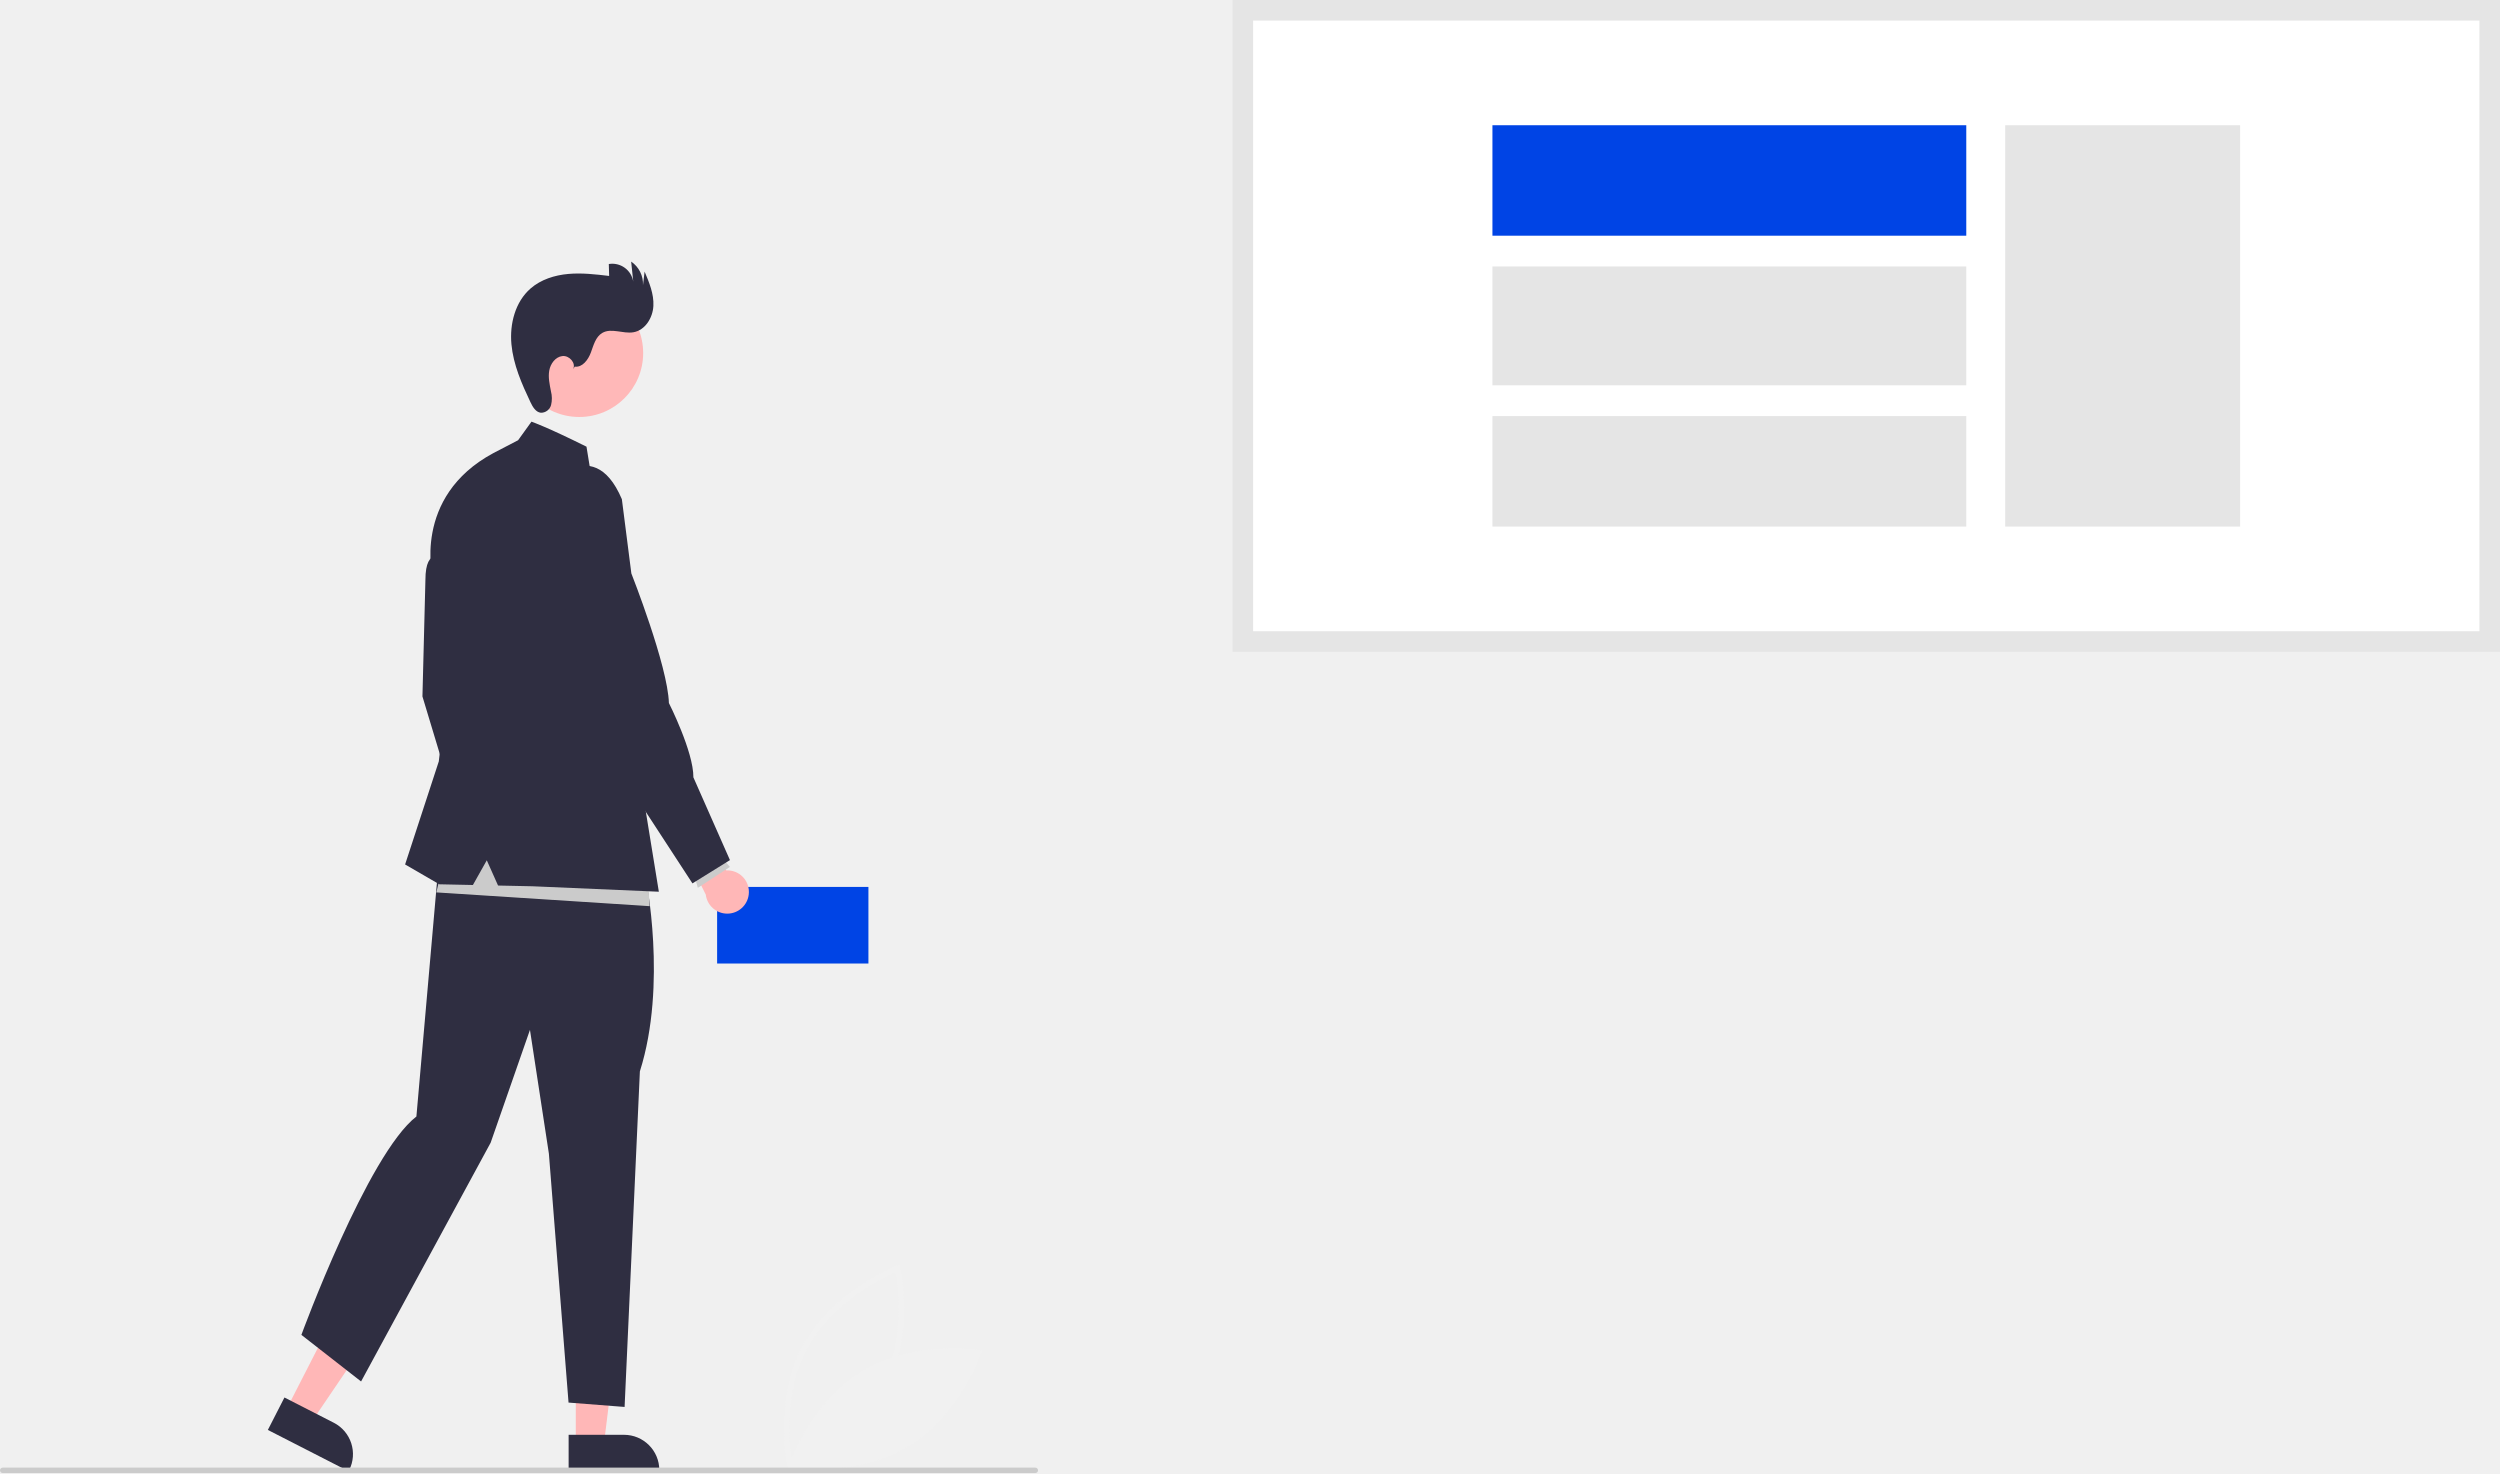
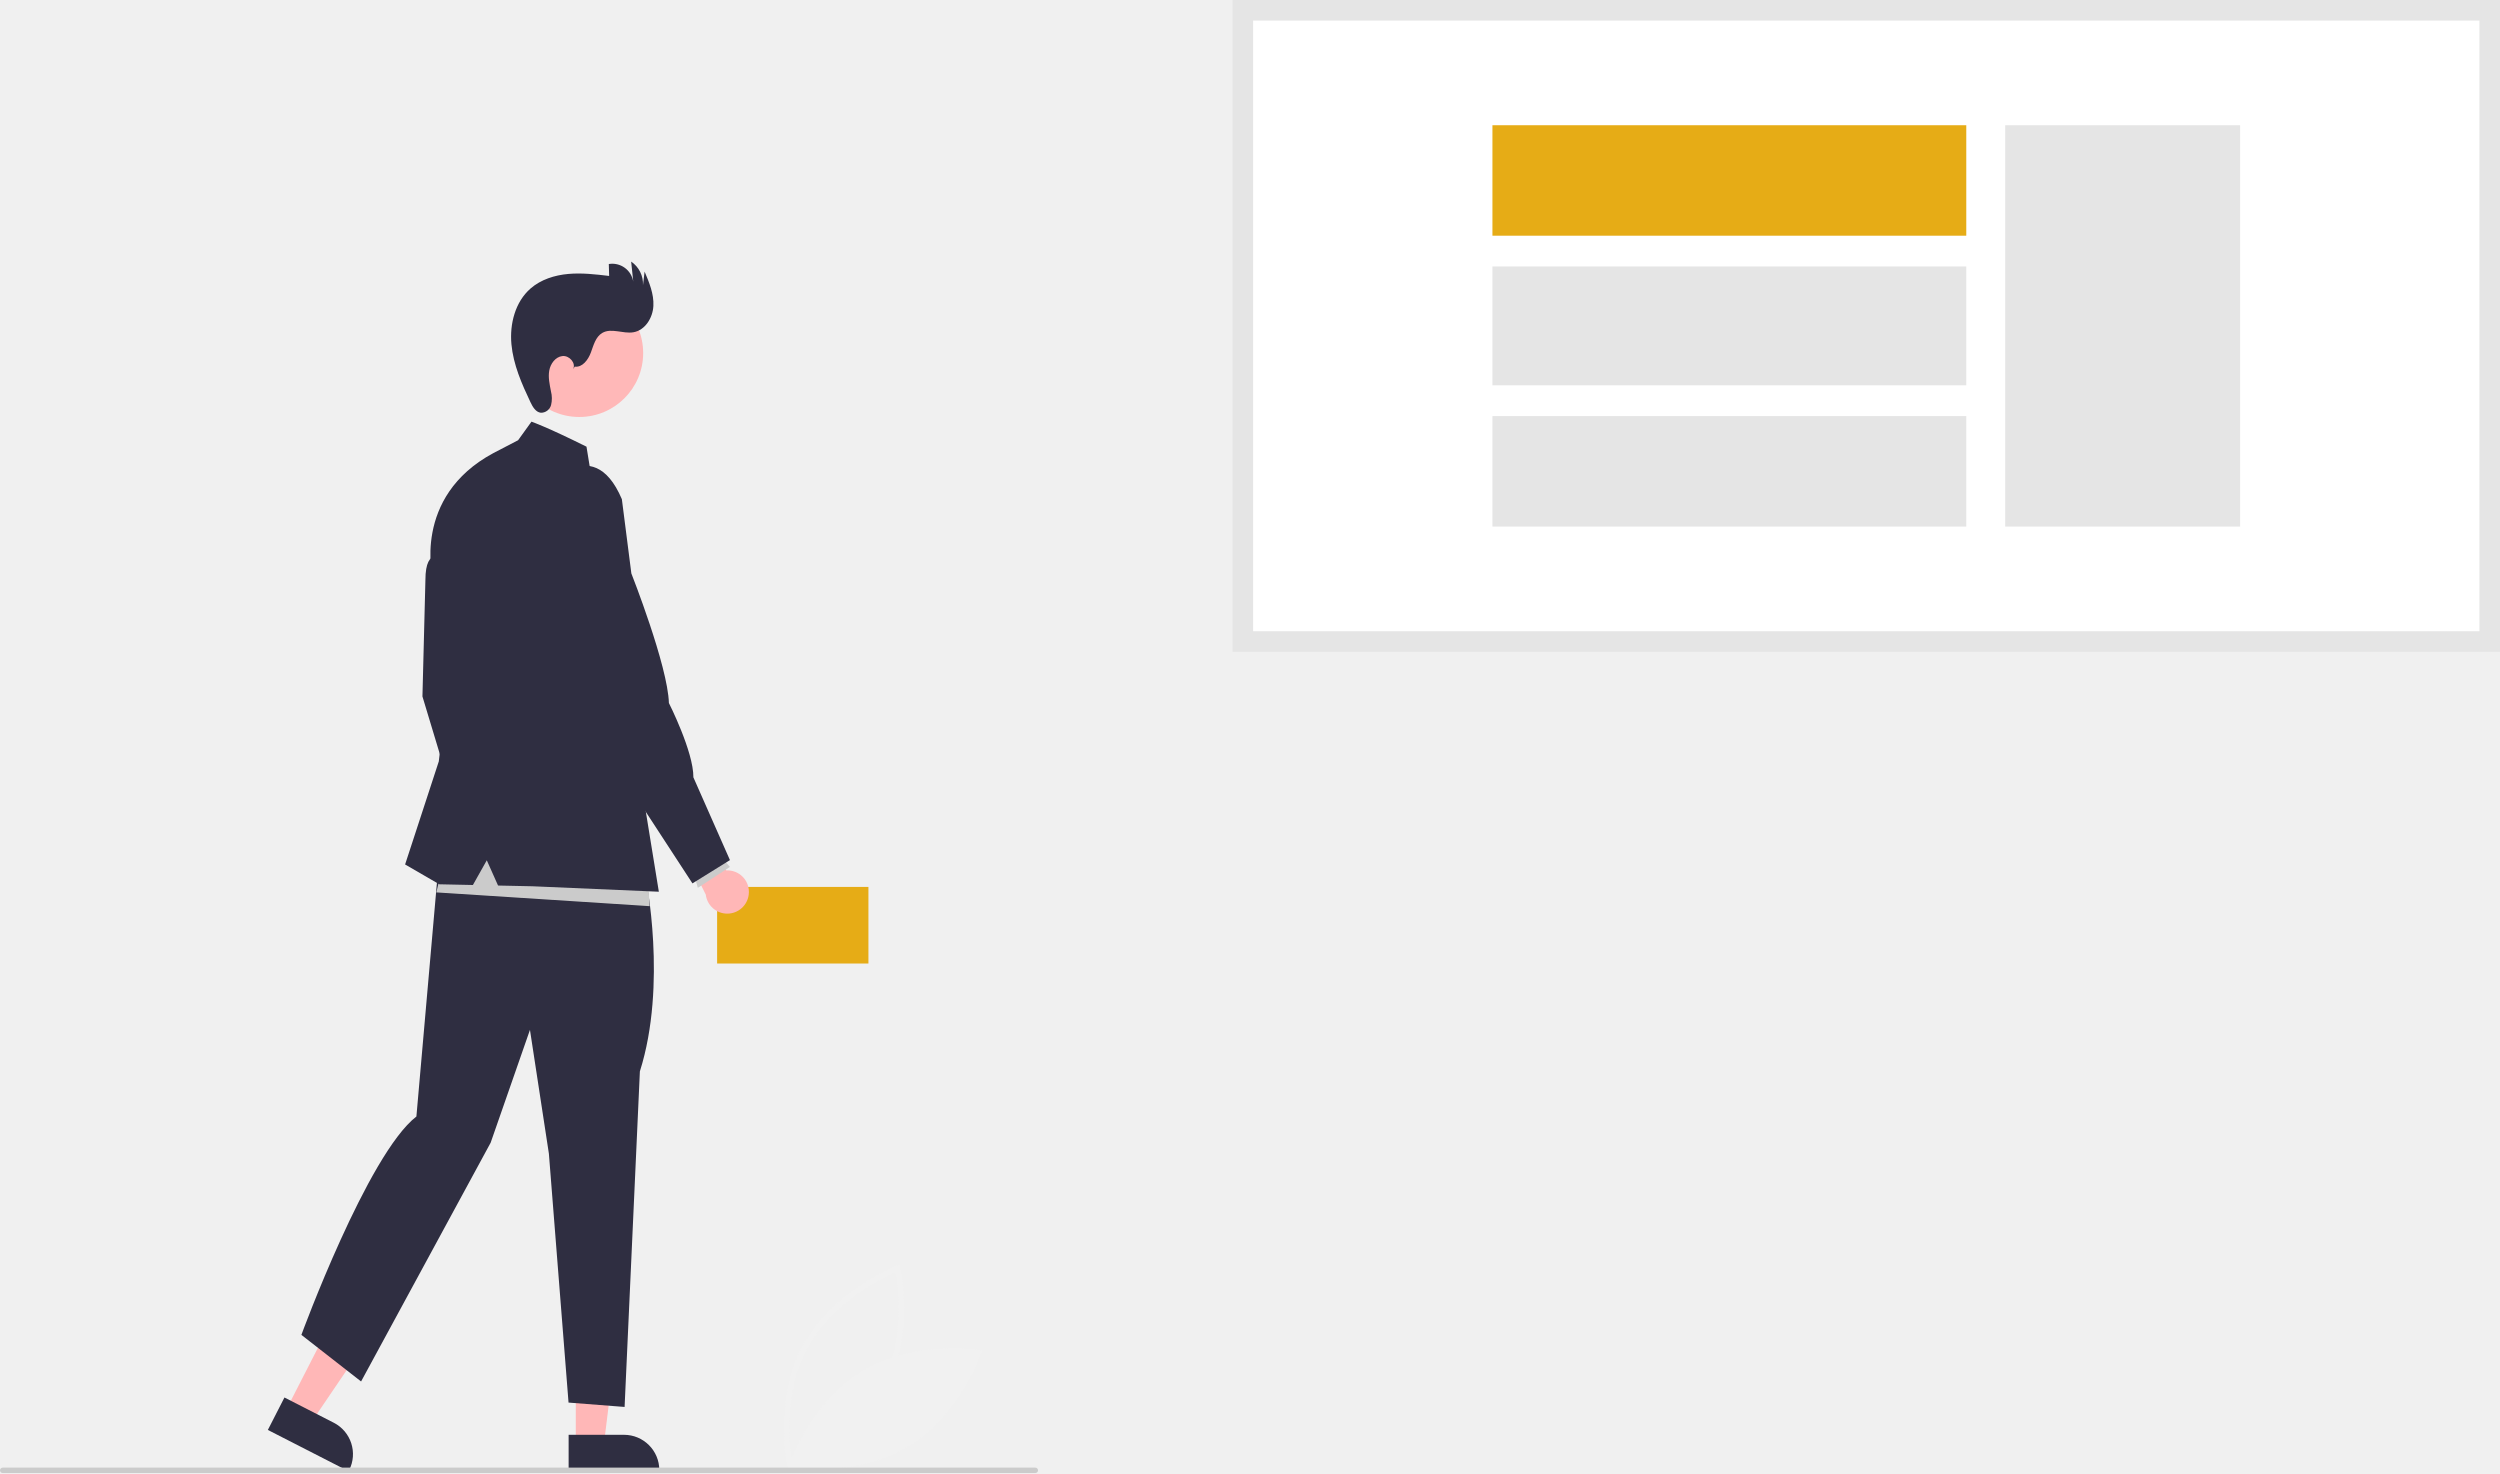
<svg xmlns="http://www.w3.org/2000/svg" data-name="Layer 1" width="922.431" height="543.515" viewBox="0 0 922.431 543.515">
  <path d="M429.404,719.955c-.056-.245-5.44-24.798,5.556-45.19,10.996-20.392,34.468-29.385,34.704-29.474l1.073-.402.253,1.118c.056.245,5.44,24.798-5.556,45.19-10.996,20.392-34.468,29.385-34.704,29.474l-1.073.402Zm39.862-72.338c-4.702,2.022-23.258,10.874-32.545,28.097-9.288,17.225-6.486,37.594-5.592,42.631,4.7-2.018,23.249-10.855,32.545-28.097C472.961,673.025,470.16,652.657,469.266,647.617Z" transform="translate(-138.7847 -178.2426)" fill="#f1f1f1" />
  <path d="M457.031,684.044c-19.761,11.889-27.371,35.503-27.371,35.503s24.428,4.339,44.188-7.55,27.371-35.503,27.371-35.503S476.792,672.156,457.031,684.044Z" transform="translate(-138.7847 -178.2426)" fill="#f1f1f1" />
-   <path d="M403.382,533.755h55.827V505.493H403.382Z" transform="translate(-138.7847 -178.2426)" fill="#0044e5" />
+   <path d="M403.382,533.755h55.827V505.493H403.382Z" transform="translate(-138.7847 -178.2426)" fill="#e6ac16" />
  <path d="M415.049,508.293a7.937,7.937,0,0,0-8.311-8.89L398.884,483.055l-11.099,2.35,11.415,22.931a7.98,7.98,0,0,0,15.848-.042Z" transform="translate(-138.7847 -178.2426)" fill="#ffb7b7" />
  <polygon points="105.767 519.858 115.004 524.585 137.634 491.205 124 484.228 105.767 519.858" fill="#ffb7b7" />
  <path d="M243.739,693.879l18.192,9.31.001 0a13.024,13.024,0,0,1,5.66,17.526l-.193.377-29.785-15.243Z" transform="translate(-138.7847 -178.2426)" fill="#2f2e41" />
  <polygon points="212.454 532.791 222.83 532.79 227.767 492.766 212.452 492.766 212.454 532.791" fill="#ffb7b7" />
  <path d="M348.591,707.645l20.435-.001h.001a13.024,13.024,0,0,1,13.023,13.023v.423l-33.459.001Z" transform="translate(-138.7847 -178.2426)" fill="#2f2e41" />
  <path d="M302.7,384.564s-6.949-5.324-6.949,7.68l-1.097,42.972,12.252,40.595,7.132-13.166-2.926-28.526Z" transform="translate(-138.7847 -178.2426)" fill="#2f2e41" />
  <path d="M377.031,502.101s8.058,39.241-2.149,71.445L369.242,697.367l-20.682-1.612-7.252-91.858-6.983-45.661L319.821,599.868l-47.809,88.098-22.024-17.19s24.407-66.595,42.437-80.577l9.043-102.996Z" transform="translate(-138.7847 -178.2426)" fill="#2f2e41" />
  <circle cx="213.732" cy="130.275" r="23.581" fill="#ffb8b8" />
  <path d="M350.848,313.519c2.827.368,4.959-2.524,5.948-5.198s1.743-5.786,4.2-7.23c3.358-1.973,7.654.4,11.494-.251,4.336-.735,7.156-5.331,7.377-9.723s-1.527-8.617-3.242-12.667l-.599,5.033a9.981,9.981,0,0,0-4.362-8.724l.772,7.385a7.839,7.839,0,0,0-9.018-6.486l.122,4.401c-5.008-.596-10.061-1.192-15.084-.738s-10.082,2.043-13.889,5.351c-5.695,4.949-7.775,13.097-7.077,20.609s3.799,14.569,7.031,21.387c.813,1.715,1.938,3.651,3.824,3.869a3.852,3.852,0,0,0,3.771-2.842,10.302,10.302,0,0,0-.046-5.061c-.476-2.532-1.077-5.12-.629-7.658s2.273-5.045,4.831-5.356,5.175,2.613,3.945,4.877Z" transform="translate(-138.7847 -178.2426)" fill="#2f2e41" />
  <polygon points="239.706 334.352 160.991 329.274 166.915 304.729 238.859 320.81 239.706 334.352" fill="#cbcbcb" />
  <path d="M329.947,340.677l4.937-6.855s5.518,1.875,20.298,9.232l1.044,6.422,25.654,157.787-46.63-2.011-12.698-.27-4.155-9.315-5.124,9.118-12.4-.264-12.617-7.314,12.435-38.035,4.023-34.744-6.217-32.732s-7.823-30.057,22.309-46.264Z" transform="translate(-138.7847 -178.2426)" fill="#2f2e41" />
  <polygon points="255.787 321.656 257.48 327.581 269.329 319.864 264.858 314.745 255.787 321.656" fill="#cbcbcb" />
  <path d="M338.767,359.748s18.368-23.45,29.47,2.686l3.5,27.389s13.449,34.045,13.854,47.819c0,0,9.118,17.977,9.034,27.419l13.489,30.537-13.835,8.589L355.991,445.481Z" transform="translate(-138.7847 -178.2426)" fill="#2f2e41" />
  <path d="M520.785,721.757h-381a1,1,0,0,1,0-2h381a1,1,0,0,1,0,2Z" transform="translate(-138.7847 -178.2426)" fill="#cbcbcb" />
  <path d="M597.358,414.942h460.062V182.038H597.358Z" transform="translate(-138.7847 -178.2426)" fill="#fff" />
  <path d="M1061.215,418.737H593.563V178.243h467.652ZM601.153,411.147h452.472V185.833H601.153Z" transform="translate(-138.7847 -178.2426)" fill="#e5e5e5" />
  <rect x="739.862" y="46.211" width="86.679" height="148.076" fill="#e5e5e5" />
-   <rect x="550.668" y="46.208" width="174.834" height="40.76" fill="#0044e5" />
+   <rect x="550.668" y="46.208" width="174.834" height="40.76" fill="#e6ac16" />
  <rect x="550.668" y="98.319" width="174.834" height="43.855" fill="#e5e5e5" />
  <rect x="550.668" y="153.525" width="174.834" height="40.76" fill="#e5e5e5" />
</svg>
